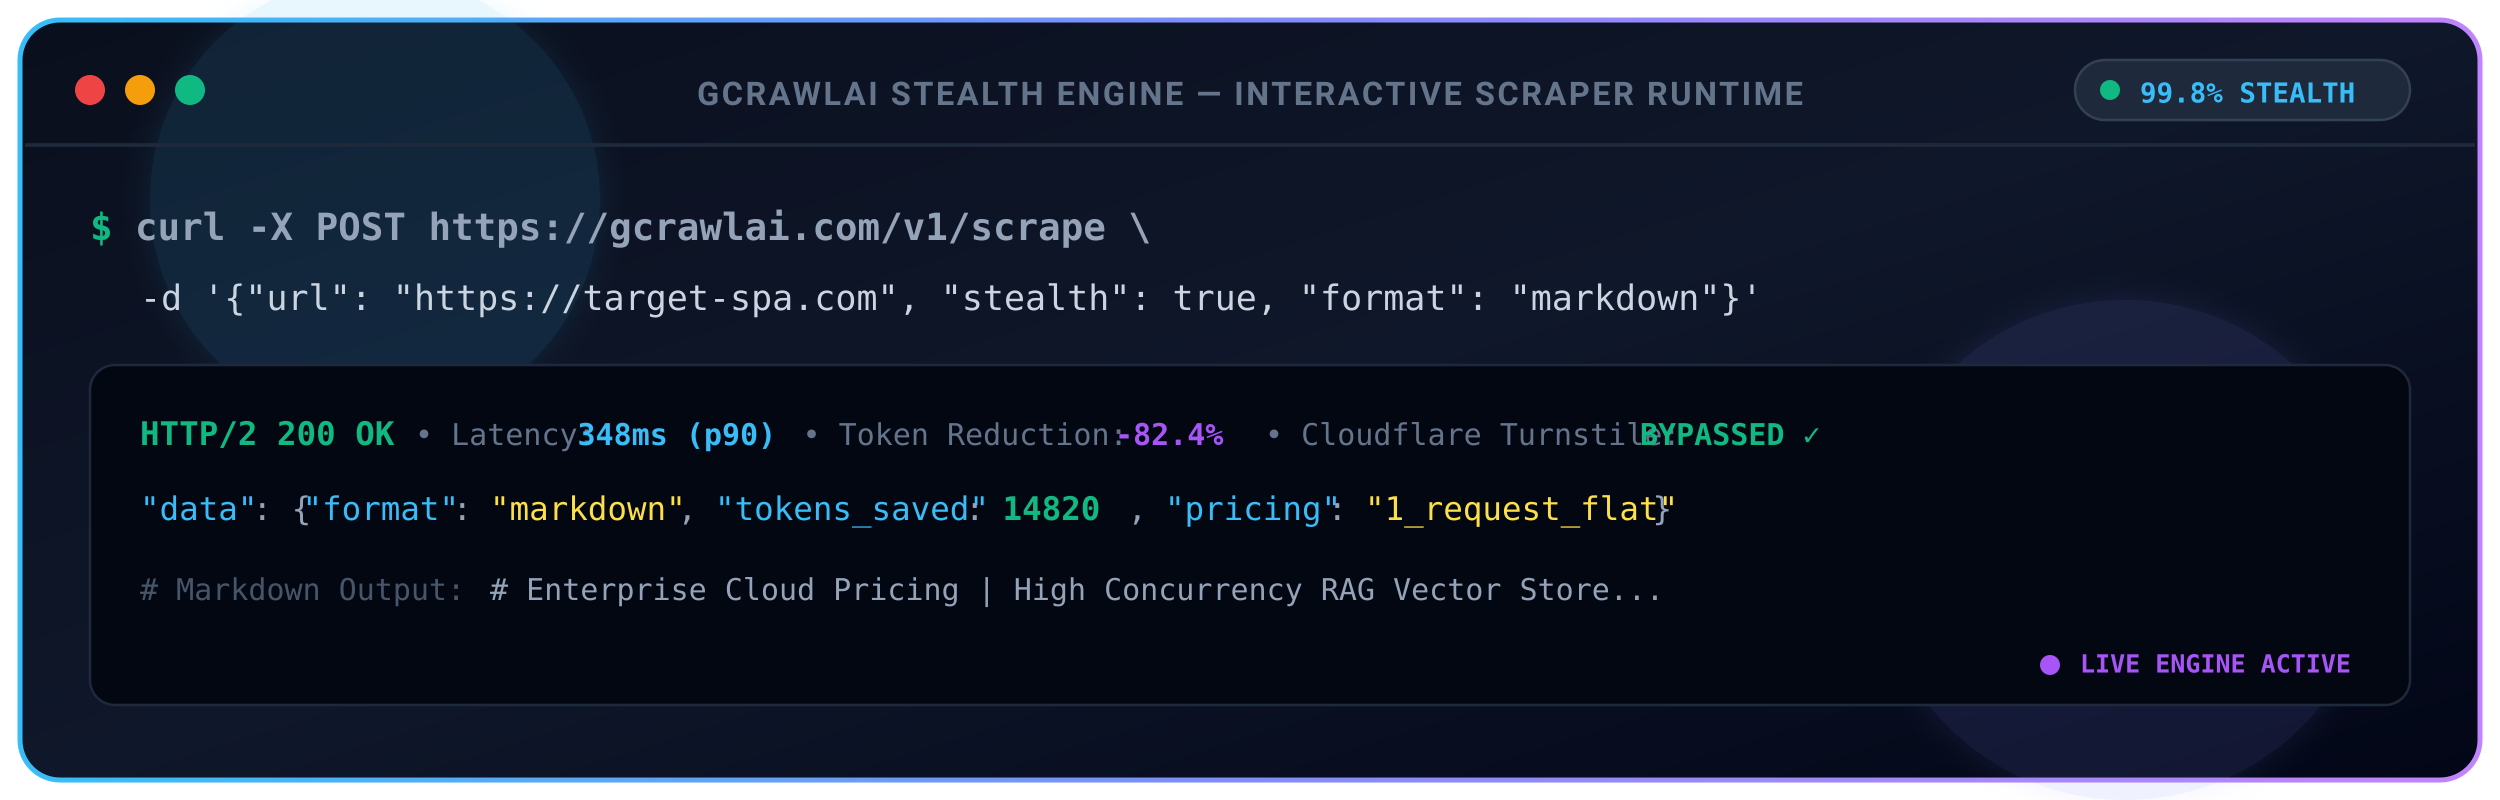
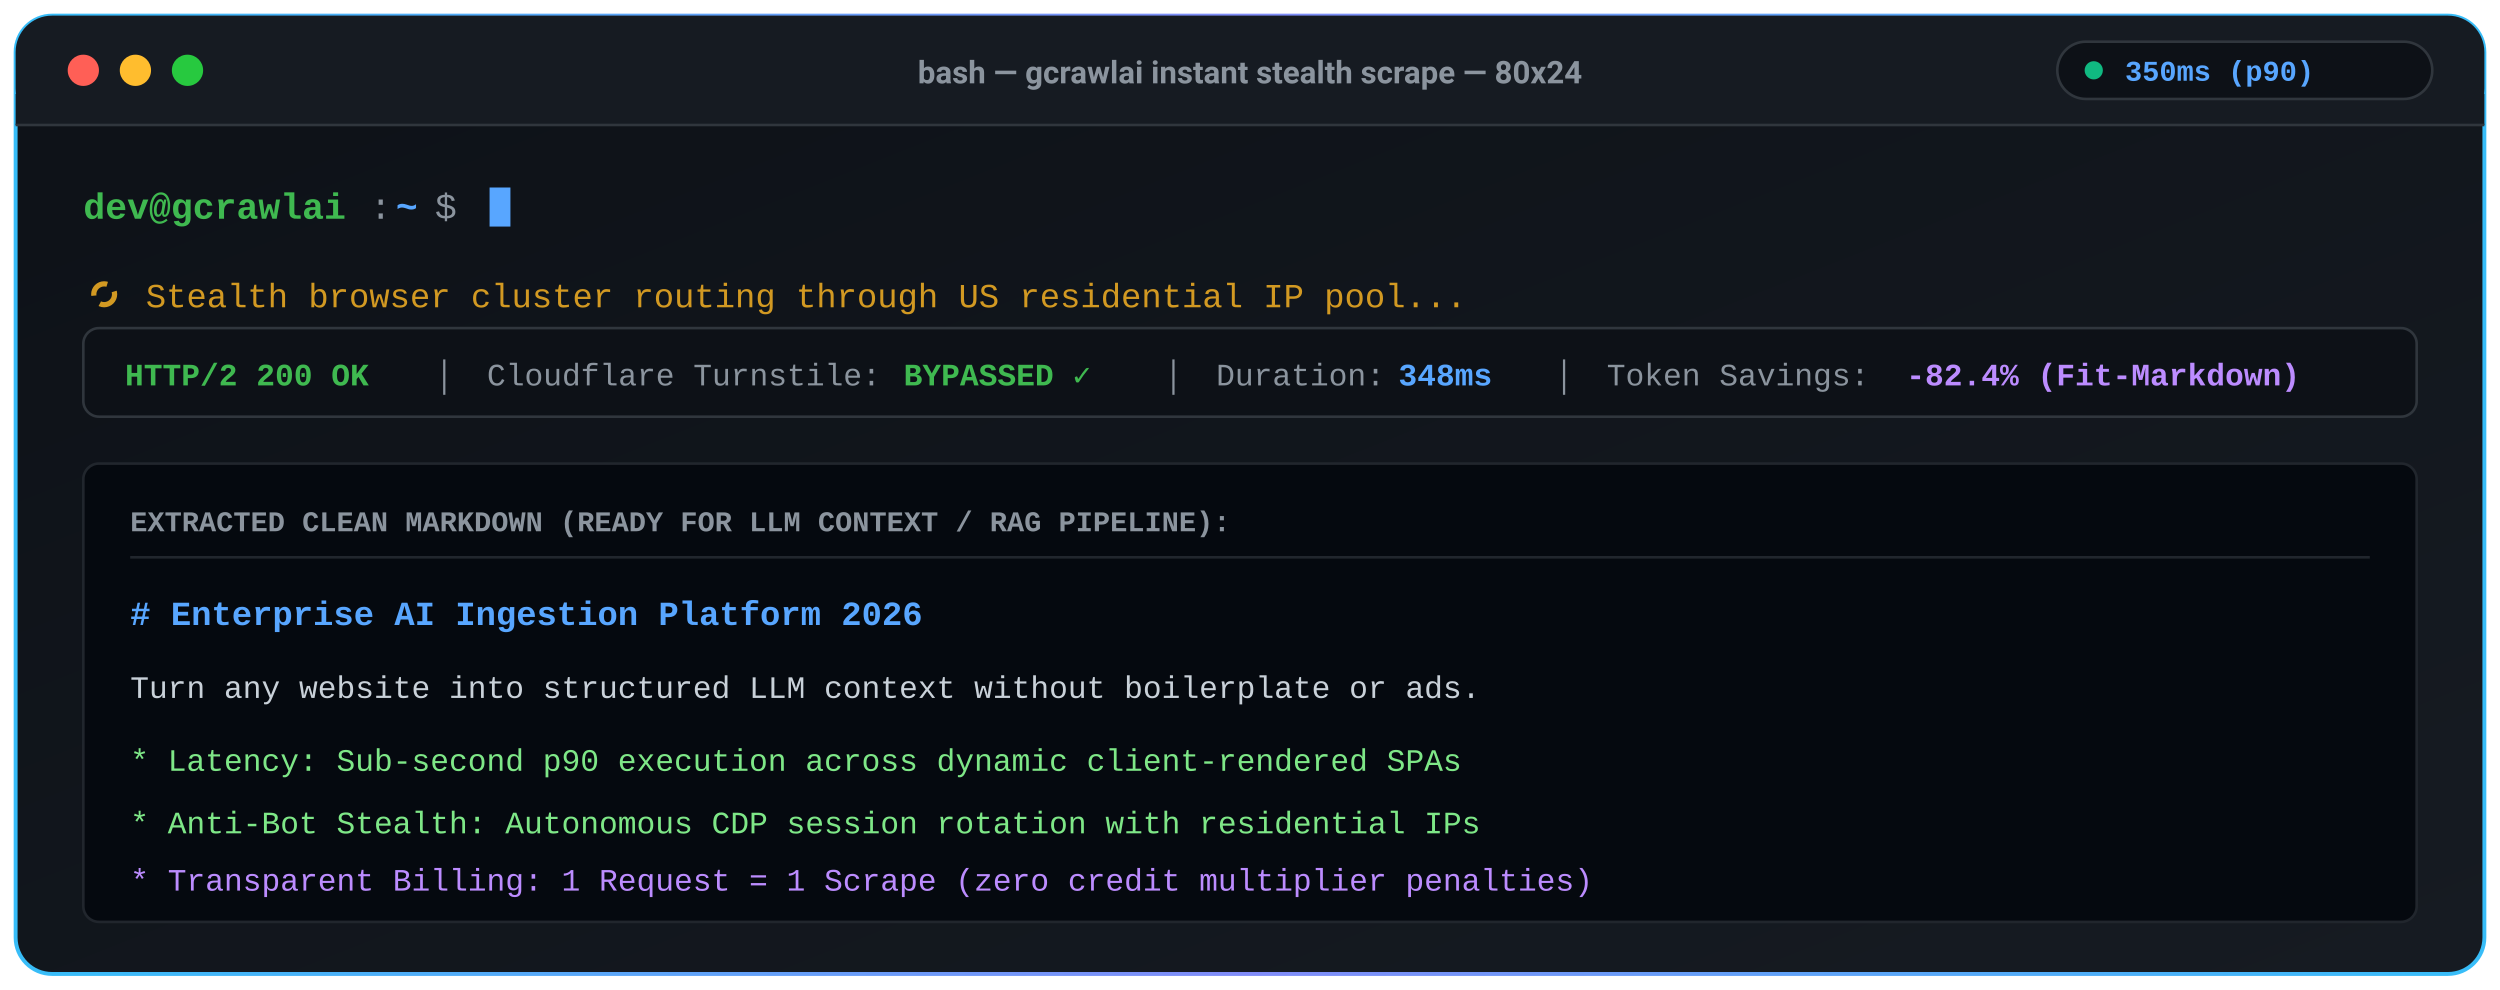
- <svg xmlns="http://www.w3.org/2000/svg" viewBox="0 0 1000 320" width="100%" height="320">
+ <svg xmlns="http://www.w3.org/2000/svg" viewBox="0 0 960 380" width="100%" height="380">
  <defs>
-     <linearGradient id="bgGrad" x1="0%" y1="0%" x2="100%" y2="100%">
-       <stop offset="0%" stop-color="#0a0f1d" />
-       <stop offset="50%" stop-color="#0f172a" />
-       <stop offset="100%" stop-color="#020617" />
+     <linearGradient id="termBg" x1="0%" y1="0%" x2="100%" y2="100%">
+       <stop offset="0%" stop-color="#0d1117" />
+       <stop offset="100%" stop-color="#161b22" />
    </linearGradient>
-     <linearGradient id="borderGrad" x1="0%" y1="0%" x2="100%" y2="0%">
-       <stop offset="0%" stop-color="#38bdf8">
-         <animate attributeName="stop-color" values="#38bdf8;#818cf8;#c084fc;#38bdf8" dur="6s" repeatCount="indefinite" />
-       </stop>
-       <stop offset="50%" stop-color="#818cf8">
-         <animate attributeName="stop-color" values="#818cf8;#c084fc;#38bdf8;#818cf8" dur="6s" repeatCount="indefinite" />
-       </stop>
-       <stop offset="100%" stop-color="#c084fc">
-         <animate attributeName="stop-color" values="#c084fc;#38bdf8;#818cf8;#c084fc" dur="6s" repeatCount="indefinite" />
-       </stop>
+     <linearGradient id="borderStroke" x1="0%" y1="0%" x2="100%" y2="0%">
+       <stop offset="0%" stop-color="#38bdf8" />
+       <stop offset="50%" stop-color="#818cf8" />
+       <stop offset="100%" stop-color="#38bdf8" />
    </linearGradient>
-     <linearGradient id="cyanText" x1="0%" y1="0%" x2="100%" y2="0%">
-       <stop offset="0%" stop-color="#38bdf8" />
-       <stop offset="100%" stop-color="#a855f7" />
-     </linearGradient>
-     <filter id="glow" x="-20%" y="-20%" width="140%" height="140%">
-       <feGaussianBlur stdDeviation="6" result="blur" />
-       <feComposite in="SourceGraphic" in2="blur" operator="over" />
-     </filter>
+     <clipPath id="typeClip">
+       <rect x="0" y="0" width="0" height="40">
+         <animate attributeName="width" values="0; 0; 620; 620; 620; 0" keyTimes="0; 0.05; 0.32; 0.88; 0.95; 1" dur="9s" repeatCount="indefinite" />
+       </rect>
+     </clipPath>
  </defs>
  <style>
-     @keyframes pulseGlow {
-       0%, 100% { opacity: 0.4; }
-       50% { opacity: 0.8; }
+     @keyframes blink {
+       0%, 49% { opacity: 1; }
+       50%, 100% { opacity: 0; }
    }
-     @keyframes typingText {
-       0%, 15% { width: 0; }
-       40%, 80% { width: 580px; }
-       95%, 100% { width: 0; }
+     @keyframes cursorMove {
+       0%, 5% { transform: translateX(0px); }
+       32%, 88% { transform: translateX(625px); }
+       95%, 100% { transform: translateX(0px); }
    }
-     @keyframes blinkCursor {
-       0%, 50% { opacity: 1; }
-       51%, 100% { opacity: 0; }
+     @keyframes fadeInSpinner {
+       0%, 31% { opacity: 0; }
+       33%, 45% { opacity: 1; }
+       47%, 100% { opacity: 0; }
    }
-     @keyframes flowDot1 {
-       0% { cx: 160; opacity: 0; }
-       20% { opacity: 1; }
-       80% { opacity: 1; }
-       100% { cx: 480; opacity: 0; }
+     @keyframes fadeInResponse {
+       0%, 46% { opacity: 0; }
+       49%, 89% { opacity: 1; }
+       94%, 100% { opacity: 0; }
    }
-     @keyframes flowDot2 {
-       0% { cx: 480; opacity: 0; }
-       20% { opacity: 1; }
-       80% { opacity: 1; }
-       100% { cx: 820; opacity: 0; }
-     }
-     .neon-pulse { animation: pulseGlow 4s ease-in-out infinite; }
-     .cursor-blink { animation: blinkCursor 0.8s infinite; }
-     .type-container {
-       overflow: hidden;
-       white-space: nowrap;
-       display: inline-block;
-       animation: typingText 8s steps(48, end) infinite;
-     }
+     .cursor { animation: blink 0.7s infinite; }
+     .cursor-carrier { animation: cursorMove 9s ease-in-out infinite; }
+     .spinner-phase { animation: fadeInSpinner 9s ease-in-out infinite; }
+     .response-phase { animation: fadeInResponse 9s ease-in-out infinite; }
  </style>
-   <rect x="8" y="8" width="984" height="304" rx="16" fill="url(#bgGrad)" stroke="url(#borderGrad)" stroke-width="2" />
-   <circle cx="150" cy="80" r="90" fill="#38bdf8" opacity="0.12" filter="url(#glow)" class="neon-pulse" />
-   <circle cx="850" cy="220" r="100" fill="#818cf8" opacity="0.12" filter="url(#glow)" class="neon-pulse" />
-   <circle cx="36" cy="36" r="6" fill="#ef4444" />
-   <circle cx="56" cy="36" r="6" fill="#f59e0b" />
-   <circle cx="76" cy="36" r="6" fill="#10b981" />
-   <text x="500" y="42" font-family="-apple-system, BlinkMacSystemFont, 'Segoe UI', Roboto, Helvetica, Arial, sans-serif" font-size="13" font-weight="600" fill="#64748b" text-anchor="middle" letter-spacing="1">
-     GCRAWLAI STEALTH ENGINE — INTERACTIVE SCRAPER RUNTIME
+   <rect x="6" y="6" width="948" height="368" rx="14" fill="url(#termBg)" stroke="url(#borderStroke)" stroke-width="1.5" />
+   <rect x="6" y="6" width="948" height="42" rx="14" fill="#161b22" />
+   <rect x="6" y="36" width="948" height="12" fill="#161b22" />
+   <line x1="6" y1="48" x2="954" y2="48" stroke="#30363d" stroke-width="1" />
+   <circle cx="32" cy="27" r="6" fill="#ff5f56" />
+   <circle cx="52" cy="27" r="6" fill="#ffbd2e" />
+   <circle cx="72" cy="27" r="6" fill="#27c93f" />
+   <text x="480" y="32" font-family="-apple-system, BlinkMacSystemFont, 'Segoe UI', Roboto, Helvetica, Arial, sans-serif" font-size="12" font-weight="600" fill="#8b949e" text-anchor="middle">
+     bash — gcrawlai instant stealth scrape — 80x24
  </text>
-   <rect x="830" y="24" width="134" height="24" rx="12" fill="#1e293b" stroke="#334155" stroke-width="1" />
-   <circle cx="844" cy="36" r="4" fill="#10b981">
-     <animate attributeName="opacity" values="1;0.3;1" dur="2s" repeatCount="indefinite" />
+   <rect x="790" y="16" width="144" height="22" rx="11" fill="#0d1117" stroke="#30363d" stroke-width="1" />
+   <circle cx="804" cy="27" r="3.5" fill="#10b981">
+     <animate attributeName="opacity" values="1;0.2;1" dur="1.5s" repeatCount="indefinite" />
  </circle>
-   <text x="856" y="41" font-family="monospace" font-size="11" font-weight="600" fill="#38bdf8">99.8% STEALTH</text>
-   <line x1="10" y1="58" x2="990" y2="58" stroke="#1e293b" stroke-width="1.5" />
-   <g transform="translate(36, 96)">
-     <text x="0" y="0" font-family="'Fira Code', monospace" font-size="15" font-weight="700" fill="#10b981">$</text>
-     <text x="18" y="0" font-family="'Fira Code', monospace" font-size="15" font-weight="600" fill="#94a3b8">curl -X POST https://gcrawlai.com/v1/scrape \</text>
+   <text x="816" y="31" font-family="'SFMono-Regular', Consolas, 'Liberation Mono', Menlo, monospace" font-size="11" font-weight="600" fill="#58a6ff">
+     350ms (p90)
+   </text>
+   <g transform="translate(32, 84)">
+     <text x="0" y="0" font-family="'SFMono-Regular', Consolas, 'Liberation Mono', Menlo, monospace" font-size="14" font-weight="700" fill="#3fb950">dev@gcrawlai</text>
+     <text x="110" y="0" font-family="'SFMono-Regular', Consolas, 'Liberation Mono', Menlo, monospace" font-size="14" fill="#8b949e">:</text>
+     <text x="120" y="0" font-family="'SFMono-Regular', Consolas, 'Liberation Mono', Menlo, monospace" font-size="14" font-weight="700" fill="#58a6ff">~</text>
+     <text x="135" y="0" font-family="'SFMono-Regular', Consolas, 'Liberation Mono', Menlo, monospace" font-size="14" fill="#8b949e">$</text>
+     <g transform="translate(152, 0)">
+       <g clip-path="url(#typeClip)">
+         <text x="0" y="0" font-family="'SFMono-Regular', Consolas, 'Liberation Mono', Menlo, monospace" font-size="14" fill="#f0f6fc">curl -X POST https://gcrawlai.com/api/scrape -d '{"url": "https://target-spa.com"}'</text>
+       </g>
+       <g class="cursor-carrier">
+         <rect x="4" y="-12" width="8" height="15" fill="#58a6ff" class="cursor" />
+       </g>
+     </g>
  </g>
-   <g transform="translate(56, 124)">
-     <text x="0" y="0" font-family="'Fira Code', monospace" font-size="14" fill="#cbd5e1">
-       -d '{"url": "https://target-spa.com", "stealth": true, "format": "markdown"}'
+   <g class="spinner-phase" transform="translate(32, 118)">
+     <circle cx="8" cy="-5" r="4" fill="none" stroke="#d29922" stroke-width="2" stroke-dasharray="8,4">
+       <animateTransform attributeName="transform" type="rotate" from="0 8 -5" to="360 8 -5" dur="0.8s" repeatCount="indefinite" />
+     </circle>
+     <text x="24" y="0" font-family="'SFMono-Regular', Consolas, 'Liberation Mono', Menlo, monospace" font-size="13" fill="#d29922">
+       Stealth browser cluster routing through US residential IP pool...
    </text>
  </g>
-   <rect x="36" y="146" width="928" height="136" rx="10" fill="#030712" stroke="#1e293b" stroke-width="1" />
-   <g transform="translate(56, 178)">
-     <text x="0" y="0" font-family="'Fira Code', monospace" font-size="13" font-weight="700" fill="#10b981">HTTP/2 200 OK</text>
-     <text x="110" y="0" font-family="'Fira Code', monospace" font-size="12" fill="#64748b">• Latency: </text>
-     <text x="175" y="0" font-family="'Fira Code', monospace" font-size="12" font-weight="700" fill="#38bdf8">348ms (p90)</text>
-     <text x="265" y="0" font-family="'Fira Code', monospace" font-size="12" fill="#64748b">• Token Reduction: </text>
-     <text x="390" y="0" font-family="'Fira Code', monospace" font-size="12" font-weight="700" fill="#a855f7">-82.4%</text>
-     <text x="450" y="0" font-family="'Fira Code', monospace" font-size="12" fill="#64748b">• Cloudflare Turnstile: </text>
-     <text x="600" y="0" font-family="'Fira Code', monospace" font-size="12" font-weight="700" fill="#10b981">BYPASSED ✓</text>
-   </g>
-   <g transform="translate(56, 208)">
-     <text x="0" y="0" font-family="'Fira Code', monospace" font-size="13" fill="#38bdf8">"data"</text>
-     <text x="45" y="0" font-family="'Fira Code', monospace" font-size="13" fill="#94a3b8">: {</text>
-     <text x="65" y="0" font-family="'Fira Code', monospace" font-size="13" fill="#38bdf8">"format"</text>
-     <text x="125" y="0" font-family="'Fira Code', monospace" font-size="13" fill="#94a3b8">: </text>
-     <text x="140" y="0" font-family="'Fira Code', monospace" font-size="13" fill="#fde047">"markdown"</text>
-     <text x="215" y="0" font-family="'Fira Code', monospace" font-size="13" fill="#94a3b8">, </text>
-     <text x="230" y="0" font-family="'Fira Code', monospace" font-size="13" fill="#38bdf8">"tokens_saved"</text>
-     <text x="330" y="0" font-family="'Fira Code', monospace" font-size="13" fill="#94a3b8">: </text>
-     <text x="345" y="0" font-family="'Fira Code', monospace" font-size="13" font-weight="700" fill="#10b981">14820</text>
-     <text x="395" y="0" font-family="'Fira Code', monospace" font-size="13" fill="#94a3b8">, </text>
-     <text x="410" y="0" font-family="'Fira Code', monospace" font-size="13" fill="#38bdf8">"pricing"</text>
-     <text x="475" y="0" font-family="'Fira Code', monospace" font-size="13" fill="#94a3b8">: </text>
-     <text x="490" y="0" font-family="'Fira Code', monospace" font-size="13" fill="#fde047">"1_request_flat"</text>
-     <text x="605" y="0" font-family="'Fira Code', monospace" font-size="13" fill="#94a3b8">}</text>
-   </g>
-   <g transform="translate(56, 240)">
-     <text x="0" y="0" font-family="'Fira Code', monospace" font-size="12" fill="#475569"># Markdown Output: </text>
-     <text x="140" y="0" font-family="'Fira Code', monospace" font-size="12" fill="#94a3b8"># Enterprise Cloud Pricing | High Concurrency RAG Vector Store...</text>
-   </g>
-   <g transform="translate(820, 266)">
-     <circle cx="0" cy="0" r="4" fill="#a855f7">
-       <animate attributeName="r" values="3;6;3" dur="2s" repeatCount="indefinite" />
-       <animate attributeName="opacity" values="1;0.4;1" dur="2s" repeatCount="indefinite" />
-     </circle>
-     <text x="12" y="3" font-family="monospace" font-size="10" font-weight="600" fill="#a855f7">LIVE ENGINE ACTIVE</text>
+   <g class="response-phase">
+     <g transform="translate(32, 126)">
+       <rect width="896" height="34" rx="6" fill="#0d1117" stroke="#30363d" stroke-width="1" />
+       <text x="16" y="22" font-family="'SFMono-Regular', Consolas, 'Liberation Mono', Menlo, monospace" font-size="12" font-weight="700" fill="#3fb950">HTTP/2 200 OK</text>
+       <text x="135" y="22" font-family="'SFMono-Regular', Consolas, 'Liberation Mono', Menlo, monospace" font-size="12" fill="#8b949e">│</text>
+       <text x="155" y="22" font-family="'SFMono-Regular', Consolas, 'Liberation Mono', Menlo, monospace" font-size="12" fill="#8b949e">Cloudflare Turnstile: </text>
+       <text x="315" y="22" font-family="'SFMono-Regular', Consolas, 'Liberation Mono', Menlo, monospace" font-size="12" font-weight="700" fill="#3fb950">BYPASSED ✓</text>
+       <text x="415" y="22" font-family="'SFMono-Regular', Consolas, 'Liberation Mono', Menlo, monospace" font-size="12" fill="#8b949e">│</text>
+       <text x="435" y="22" font-family="'SFMono-Regular', Consolas, 'Liberation Mono', Menlo, monospace" font-size="12" fill="#8b949e">Duration: </text>
+       <text x="505" y="22" font-family="'SFMono-Regular', Consolas, 'Liberation Mono', Menlo, monospace" font-size="12" font-weight="700" fill="#58a6ff">348ms</text>
+       <text x="565" y="22" font-family="'SFMono-Regular', Consolas, 'Liberation Mono', Menlo, monospace" font-size="12" fill="#8b949e">│</text>
+       <text x="585" y="22" font-family="'SFMono-Regular', Consolas, 'Liberation Mono', Menlo, monospace" font-size="12" fill="#8b949e">Token Savings: </text>
+       <text x="700" y="22" font-family="'SFMono-Regular', Consolas, 'Liberation Mono', Menlo, monospace" font-size="12" font-weight="700" fill="#bc8cff">-82.4% (Fit-Markdown)</text>
+     </g>
+     <g transform="translate(32, 178)">
+       <rect width="896" height="176" rx="6" fill="#05090f" stroke="#21262d" stroke-width="1" />
+       <text x="18" y="26" font-family="'SFMono-Regular', Consolas, 'Liberation Mono', Menlo, monospace" font-size="11" font-weight="600" fill="#8b949e">
+         EXTRACTED CLEAN MARKDOWN (READY FOR LLM CONTEXT / RAG PIPELINE):
+       </text>
+       <line x1="18" y1="36" x2="878" y2="36" stroke="#21262d" stroke-width="1" />
+       <text x="18" y="62" font-family="'SFMono-Regular', Consolas, 'Liberation Mono', Menlo, monospace" font-size="13" font-weight="700" fill="#58a6ff"># Enterprise AI Ingestion Platform 2026</text>
+       <text x="18" y="90" font-family="'SFMono-Regular', Consolas, 'Liberation Mono', Menlo, monospace" font-size="12" fill="#c9d1d9">
+         Turn any website into structured LLM context without boilerplate or ads.
+       </text>
+       <text x="18" y="118" font-family="'SFMono-Regular', Consolas, 'Liberation Mono', Menlo, monospace" font-size="12" fill="#7ee787">
+         * Latency: Sub-second p90 execution across dynamic client-rendered SPAs
+       </text>
+       <text x="18" y="142" font-family="'SFMono-Regular', Consolas, 'Liberation Mono', Menlo, monospace" font-size="12" fill="#7ee787">
+         * Anti-Bot Stealth: Autonomous CDP session rotation with residential IPs
+       </text>
+       <text x="18" y="164" font-family="'SFMono-Regular', Consolas, 'Liberation Mono', Menlo, monospace" font-size="12" fill="#bc8cff">
+         * Transparent Billing: 1 Request = 1 Scrape (zero credit multiplier penalties)
+       </text>
+     </g>
  </g>
</svg>
